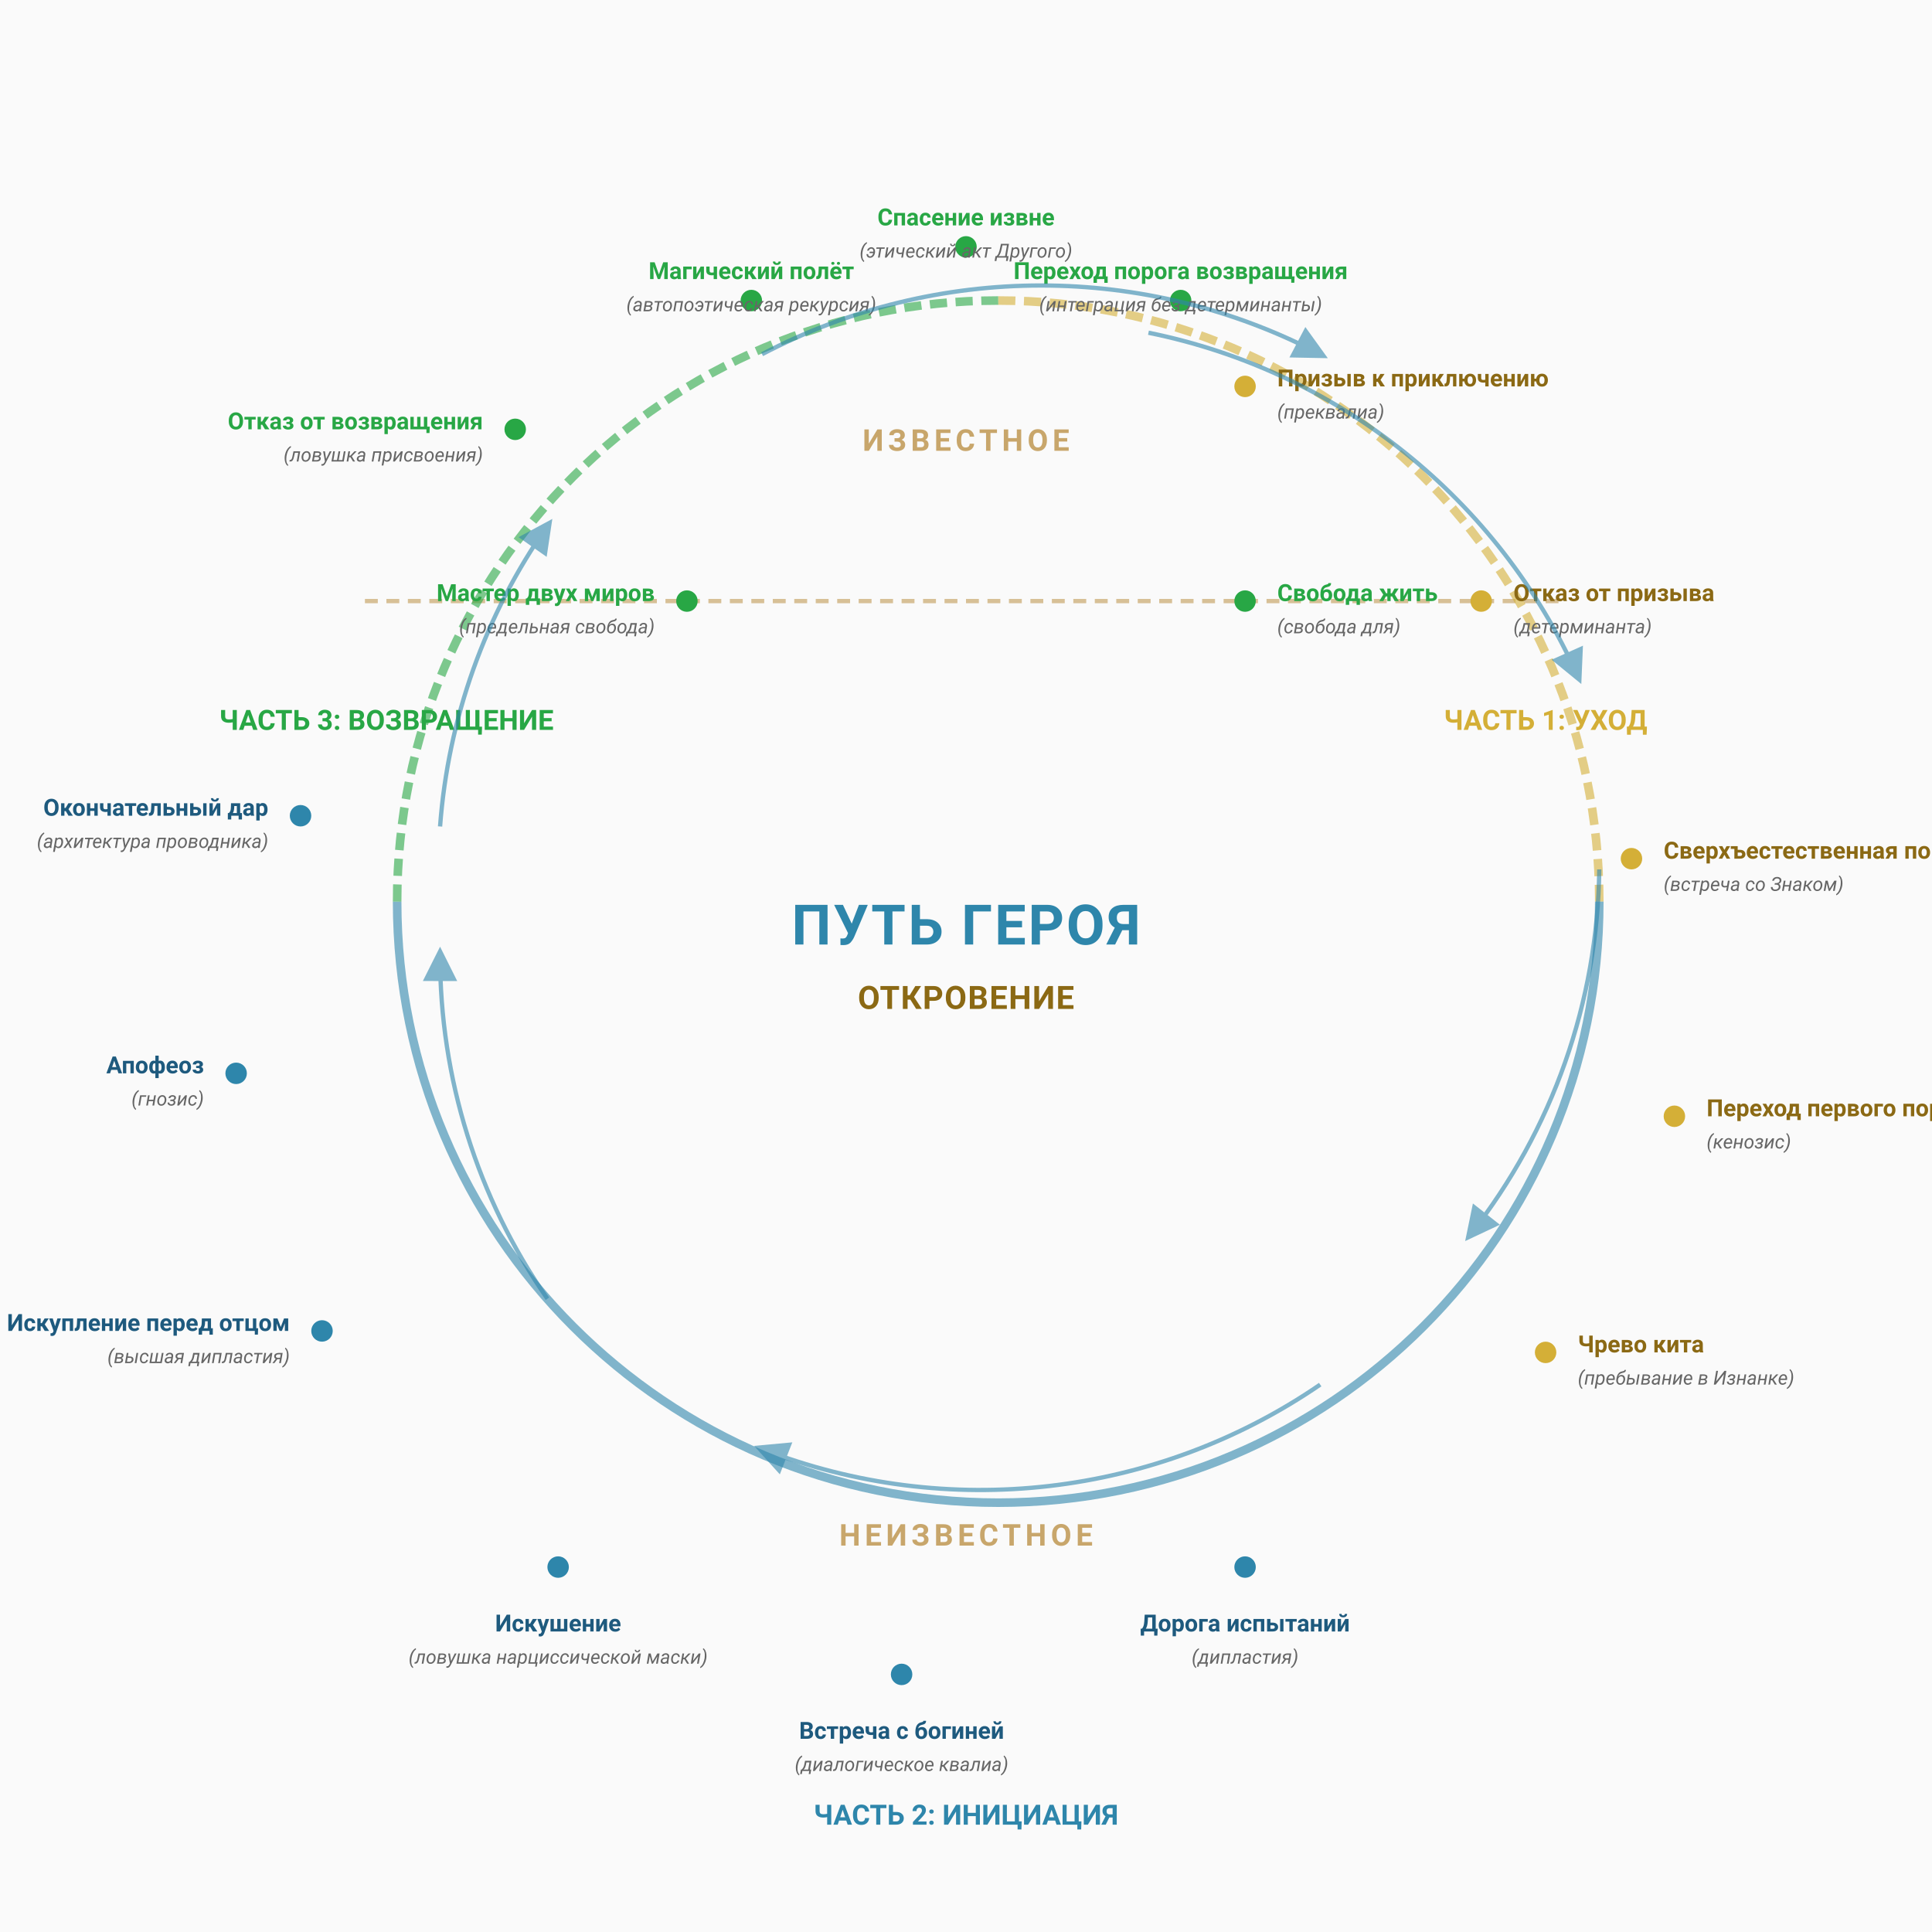
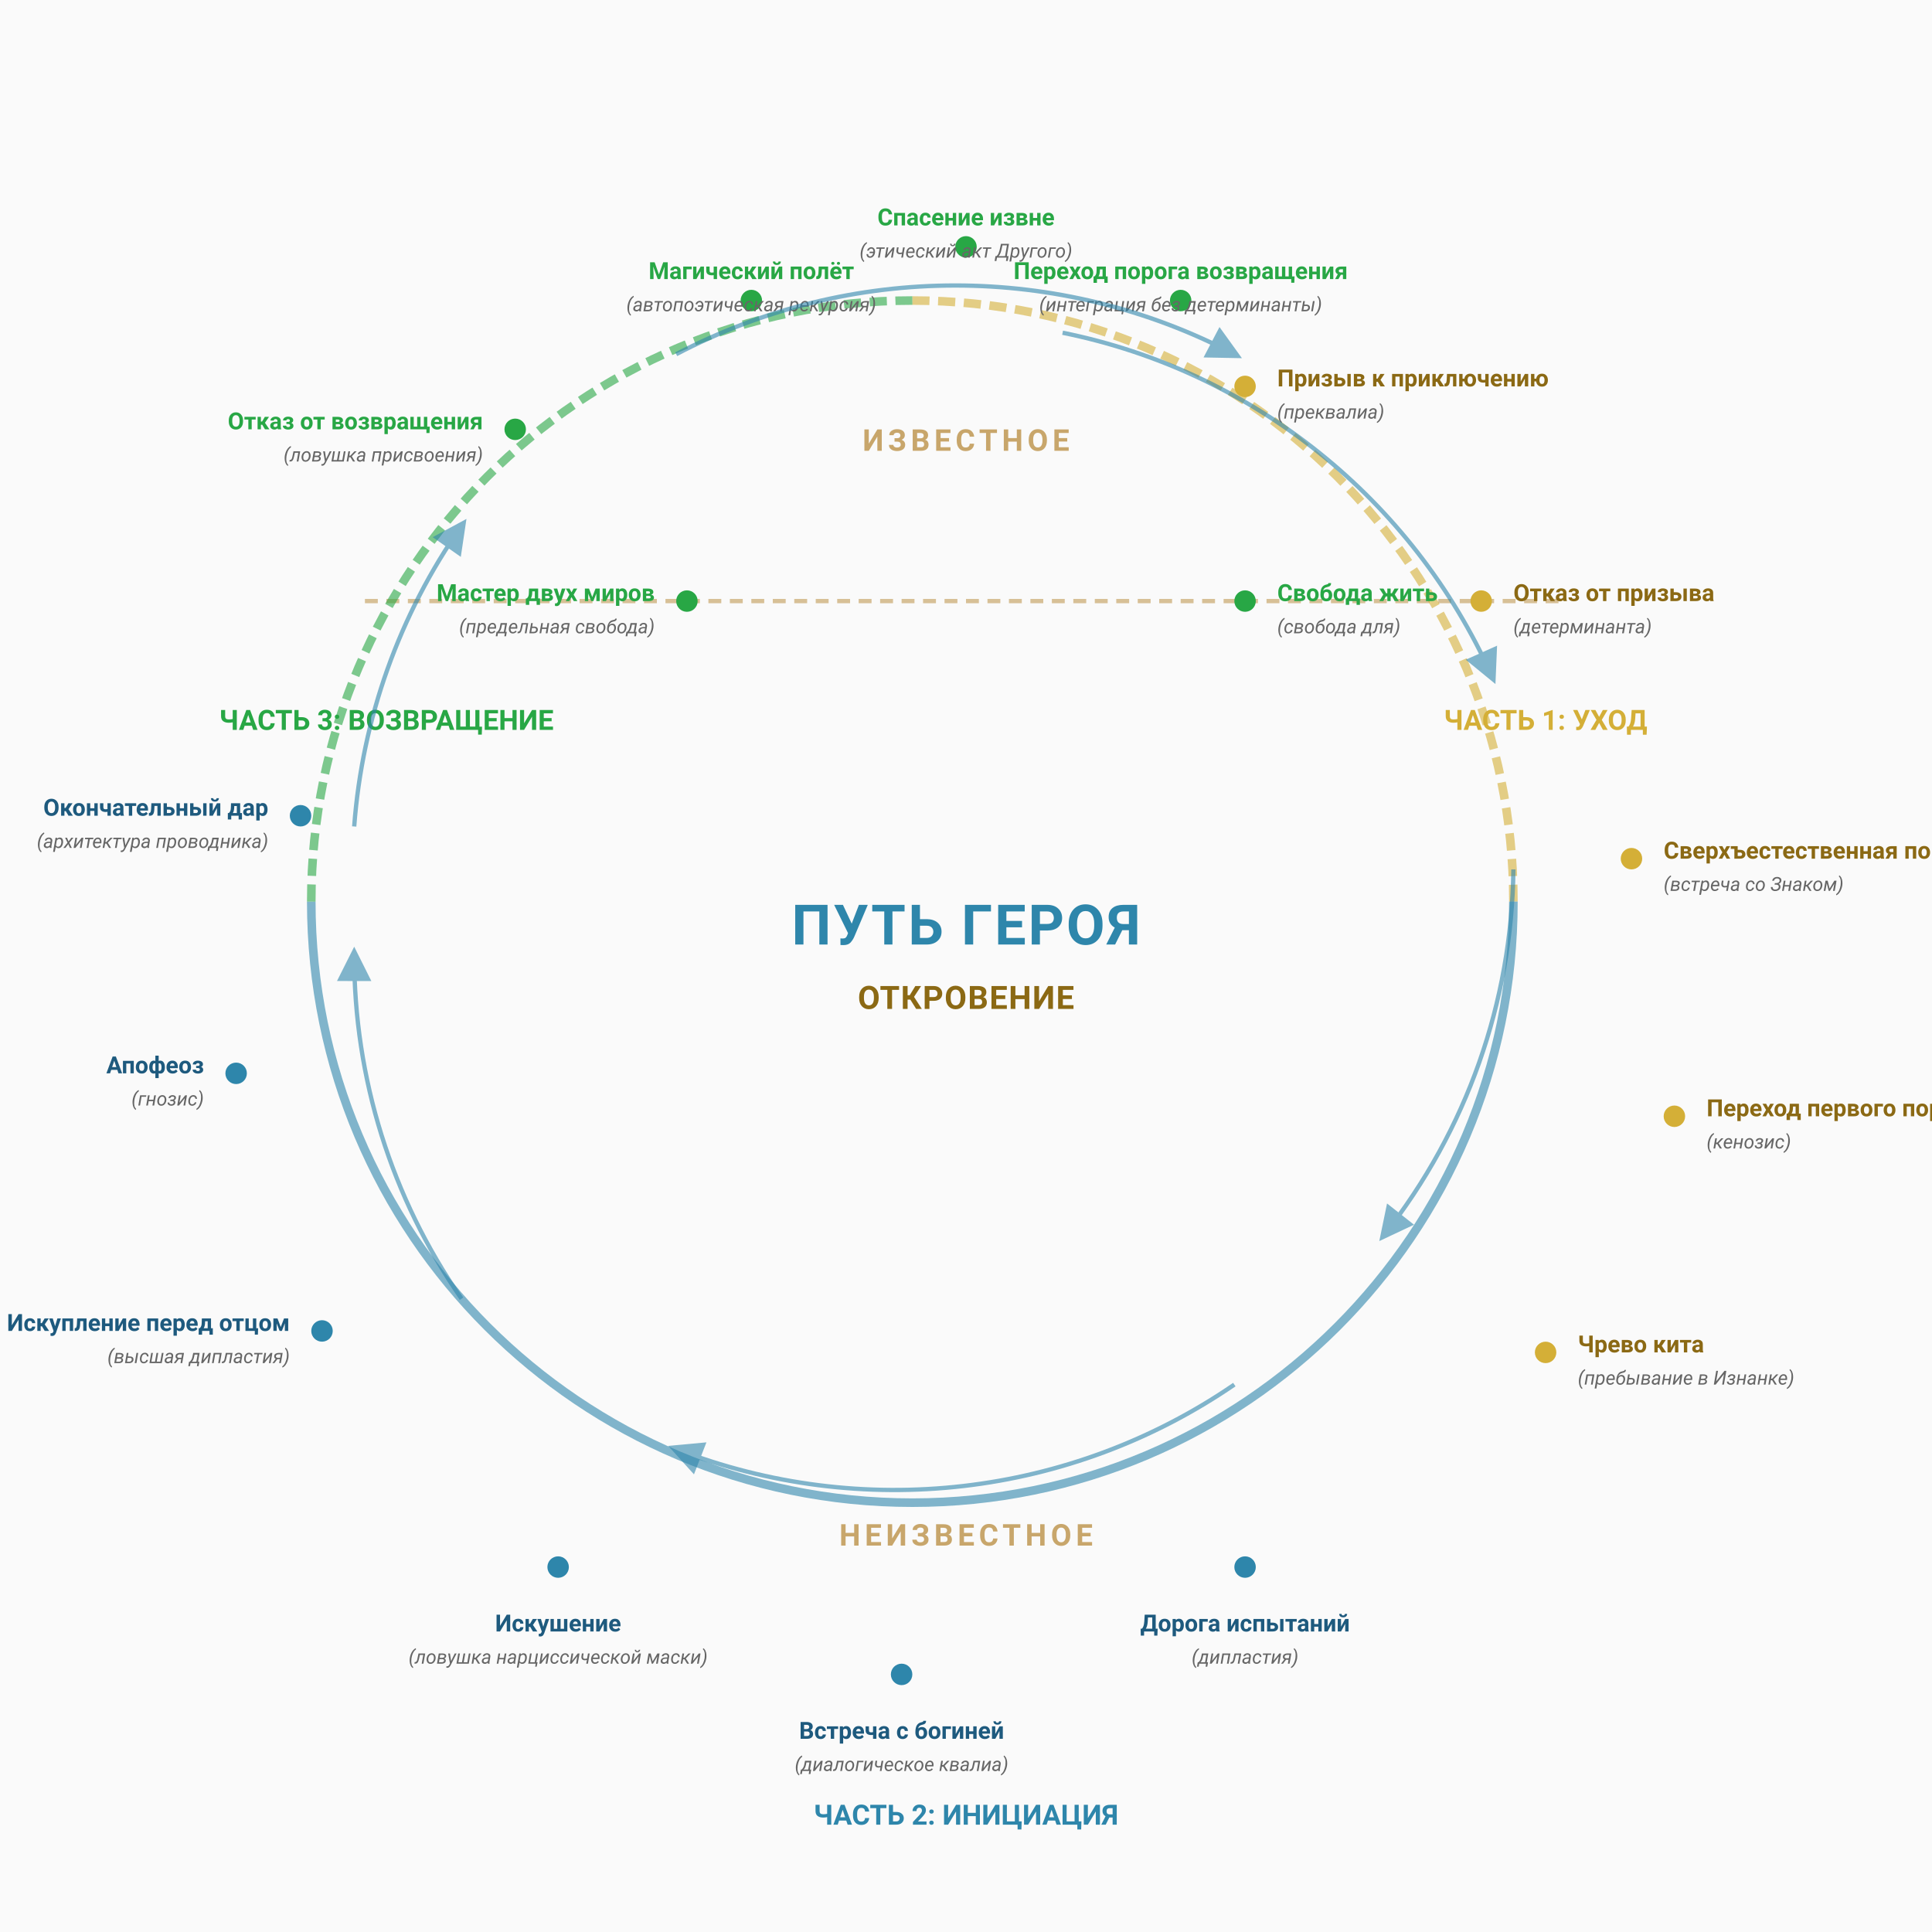
<svg xmlns="http://www.w3.org/2000/svg" viewBox="0 0 900 900" width="900" height="900">
  <defs>
    <marker id="arrow" markerWidth="8" markerHeight="8" refX="6" refY="4" orient="auto">
      <polygon points="0 0, 8 4, 0 8" fill="#2E86AB" />
    </marker>
  </defs>
  <rect width="100%" height="100%" fill="#FAFAFA" />
  <line x1="170" y1="280" x2="730" y2="280" stroke="#C8A66B" stroke-width="2" stroke-dasharray="6,4" opacity="0.7" />
  <g text-anchor="middle" font-family="system-ui, -apple-system, 'Segoe UI', Roboto, sans-serif">
    <text x="450" y="440" font-size="26" font-weight="bold" fill="#2E86AB" letter-spacing="1">ПУТЬ ГЕРОЯ</text>
    <text x="450" y="470" font-size="15" font-weight="600" fill="#8B6914" letter-spacing="0.5">ОТКРОВЕНИЕ</text>
    <text x="450" y="210" font-size="14" font-weight="bold" fill="#C8A66B" letter-spacing="2">ИЗВЕСТНОЕ</text>
    <text x="450" y="720" font-size="14" font-weight="bold" fill="#C8A66B" letter-spacing="2">НЕИЗВЕСТНОЕ</text>
  </g>
-   <path d="M 465 140 A 280 280 0 0 1 745 420" fill="none" stroke="#D4AF37" stroke-width="4" opacity="0.6" stroke-dasharray="8,4" />
-   <path d="M 745 420 A 280 280 0 0 1 185 420" fill="none" stroke="#2E86AB" stroke-width="4" opacity="0.6" />
-   <path d="M 185 420 A 280 280 0 0 1 465 140" fill="none" stroke="#28A745" stroke-width="4" opacity="0.6" stroke-dasharray="8,4" />
+   <path d="M 425 140 A 280 280 0 0 1 705 420" fill="none" stroke="#D4AF37" stroke-width="4" opacity="0.6" stroke-dasharray="8,4" />
+   <path d="M 705 420 A 280 280 0 0 1 145 420" fill="none" stroke="#2E86AB" stroke-width="4" opacity="0.6" />
+   <path d="M 145 420 A 280 280 0 0 1 425 140" fill="none" stroke="#28A745" stroke-width="4" opacity="0.6" stroke-dasharray="8,4" />
  <g id="departure" font-family="system-ui, -apple-system, 'Segoe UI', Roboto, sans-serif" font-size="11" font-weight="600" fill="#8B6914">
    <g id="stage-call">
      <circle cx="580" cy="180" r="5" fill="#D4AF37" />
      <text x="595" y="180" text-anchor="start">Призыв к приключению</text>
      <text x="595" y="195" text-anchor="start" font-size="9" font-weight="normal" font-style="italic" fill="#666">(преквалиа)</text>
    </g>
    <g id="stage-refusal">
      <circle cx="690" cy="280" r="5" fill="#D4AF37" />
      <text x="705" y="280" text-anchor="start">Отказ от призыва</text>
      <text x="705" y="295" text-anchor="start" font-size="9" font-weight="normal" font-style="italic" fill="#666">(детерминанта)</text>
    </g>
    <g id="stage-help">
      <circle cx="760" cy="400" r="5" fill="#D4AF37" />
      <text x="775" y="400" text-anchor="start">Сверхъестественная помощь</text>
      <text x="775" y="415" text-anchor="start" font-size="9" font-weight="normal" font-style="italic" fill="#666">(встреча со Знаком)</text>
    </g>
    <g id="stage-threshold">
      <circle cx="780" cy="520" r="5" fill="#D4AF37" />
      <text x="795" y="520" text-anchor="start">Переход первого порога</text>
      <text x="795" y="535" text-anchor="start" font-size="9" font-weight="normal" font-style="italic" fill="#666">(кенозис)</text>
    </g>
    <g id="stage-whale">
      <circle cx="720" cy="630" r="5" fill="#D4AF37" />
      <text x="735" y="630" text-anchor="start">Чрево кита</text>
      <text x="735" y="645" text-anchor="start" font-size="9" font-weight="normal" font-style="italic" fill="#666">(пребывание в Изнанке)</text>
    </g>
  </g>
  <g id="initiation" font-family="system-ui, -apple-system, 'Segoe UI', Roboto, sans-serif" font-size="11" font-weight="600" fill="#1E5A7E">
    <g id="stage-trials">
      <circle cx="580" cy="730" r="5" fill="#2E86AB" />
      <text x="580" y="760" text-anchor="middle">Дорога испытаний</text>
      <text x="580" y="775" text-anchor="middle" font-size="9" font-weight="normal" font-style="italic" fill="#666">(дипластия)</text>
    </g>
    <g id="stage-goddess">
      <circle cx="420" cy="780" r="5" fill="#2E86AB" />
      <text x="420" y="810" text-anchor="middle">Встреча с богиней</text>
      <text x="420" y="825" text-anchor="middle" font-size="9" font-weight="normal" font-style="italic" fill="#666">(диалогическое квалиа)</text>
    </g>
    <g id="stage-temptation">
      <circle cx="260" cy="730" r="5" fill="#2E86AB" />
      <text x="260" y="760" text-anchor="middle">Искушение</text>
      <text x="260" y="775" text-anchor="middle" font-size="9" font-weight="normal" font-style="italic" fill="#666">(ловушка нарциссической маски)</text>
    </g>
    <g id="stage-father">
      <circle cx="150" cy="620" r="5" fill="#2E86AB" />
      <text x="135" y="620" text-anchor="end">Искупление перед отцом</text>
      <text x="135" y="635" text-anchor="end" font-size="9" font-weight="normal" font-style="italic" fill="#666">(высшая дипластия)</text>
    </g>
    <g id="stage-apotheosis">
      <circle cx="110" cy="500" r="5" fill="#2E86AB" />
      <text x="95" y="500" text-anchor="end">Апофеоз</text>
      <text x="95" y="515" text-anchor="end" font-size="9" font-weight="normal" font-style="italic" fill="#666">(гнозис)</text>
    </g>
    <g id="stage-gift">
      <circle cx="140" cy="380" r="5" fill="#2E86AB" />
      <text x="125" y="380" text-anchor="end">Окончательный дар</text>
      <text x="125" y="395" text-anchor="end" font-size="9" font-weight="normal" font-style="italic" fill="#666">(архитектура проводника)</text>
    </g>
  </g>
  <g id="return" font-family="system-ui, -apple-system, 'Segoe UI', Roboto, sans-serif" font-size="11" font-weight="600" fill="#28A745">
    <g id="stage-refusal-return">
      <circle cx="240" cy="200" r="5" fill="#28A745" />
      <text x="225" y="200" text-anchor="end">Отказ от возвращения</text>
      <text x="225" y="215" text-anchor="end" font-size="9" font-weight="normal" font-style="italic" fill="#666">(ловушка присвоения)</text>
    </g>
    <g id="stage-flight">
      <circle cx="350" cy="140" r="5" fill="#28A745" />
      <text x="350" y="130" text-anchor="middle">Магический полёт</text>
      <text x="350" y="145" text-anchor="middle" font-size="9" font-weight="normal" font-style="italic" fill="#666">(автопоэтическая рекурсия)</text>
    </g>
    <g id="stage-rescue">
      <circle cx="450" cy="115" r="5" fill="#28A745" />
      <text x="450" y="105" text-anchor="middle">Спасение извне</text>
      <text x="450" y="120" text-anchor="middle" font-size="9" font-weight="normal" font-style="italic" fill="#666">(этический акт Другого)</text>
    </g>
    <g id="stage-return-threshold">
      <circle cx="550" cy="140" r="5" fill="#28A745" />
      <text x="550" y="130" text-anchor="middle">Переход порога возвращения</text>
      <text x="550" y="145" text-anchor="middle" font-size="9" font-weight="normal" font-style="italic" fill="#666">(интеграция без детерминанты)</text>
    </g>
    <g id="stage-master">
      <circle cx="320" cy="280" r="5" fill="#28A745" />
      <text x="305" y="280" text-anchor="end">Мастер двух миров</text>
      <text x="305" y="295" text-anchor="end" font-size="9" font-weight="normal" font-style="italic" fill="#666">(предельная свобода)</text>
    </g>
    <g id="stage-freedom">
      <circle cx="580" cy="280" r="5" fill="#28A745" />
      <text x="595" y="280" text-anchor="start">Свобода жить</text>
      <text x="595" y="295" text-anchor="start" font-size="9" font-weight="normal" font-style="italic" fill="#666">(свобода для)</text>
    </g>
  </g>
  <g font-family="system-ui, -apple-system, 'Segoe UI', Roboto, sans-serif" font-size="13" font-weight="bold">
    <text x="720" y="340" fill="#D4AF37" text-anchor="middle">ЧАСТЬ 1: УХОД</text>
    <text x="450" y="850" fill="#2E86AB" text-anchor="middle">ЧАСТЬ 2: ИНИЦИАЦИЯ</text>
    <text x="180" y="340" fill="#28A745" text-anchor="middle">ЧАСТЬ 3: ВОЗВРАЩЕНИЕ</text>
  </g>
  <g fill="none" stroke="#2E86AB" stroke-width="2" marker-end="url(#arrow)" opacity="0.6">
-     <path d="M 535 155 A 280 280 0 0 1 735 315" />
-     <path d="M 355 165 A 280 280 0 0 1 615 165" />
-     <path d="M 205 385 A 280 280 0 0 1 255 245" />
-     <path d="M 745 405 A 280 280 0 0 1 685 575" />
-     <path d="M 615 645 A 280 280 0 0 1 355 675" />
-     <path d="M 255 605 A 280 280 0 0 1 205 445" />
+     <path d="M 495 155 A 280 280 0 0 1 695 315" />
+     <path d="M 315 165 A 280 280 0 0 1 575 165" />
+     <path d="M 165 385 A 280 280 0 0 1 215 245" />
+     <path d="M 705 405 A 280 280 0 0 1 645 575" />
+     <path d="M 575 645 A 280 280 0 0 1 315 675" />
+     <path d="M 215 605 A 280 280 0 0 1 165 445" />
  </g>
</svg>
